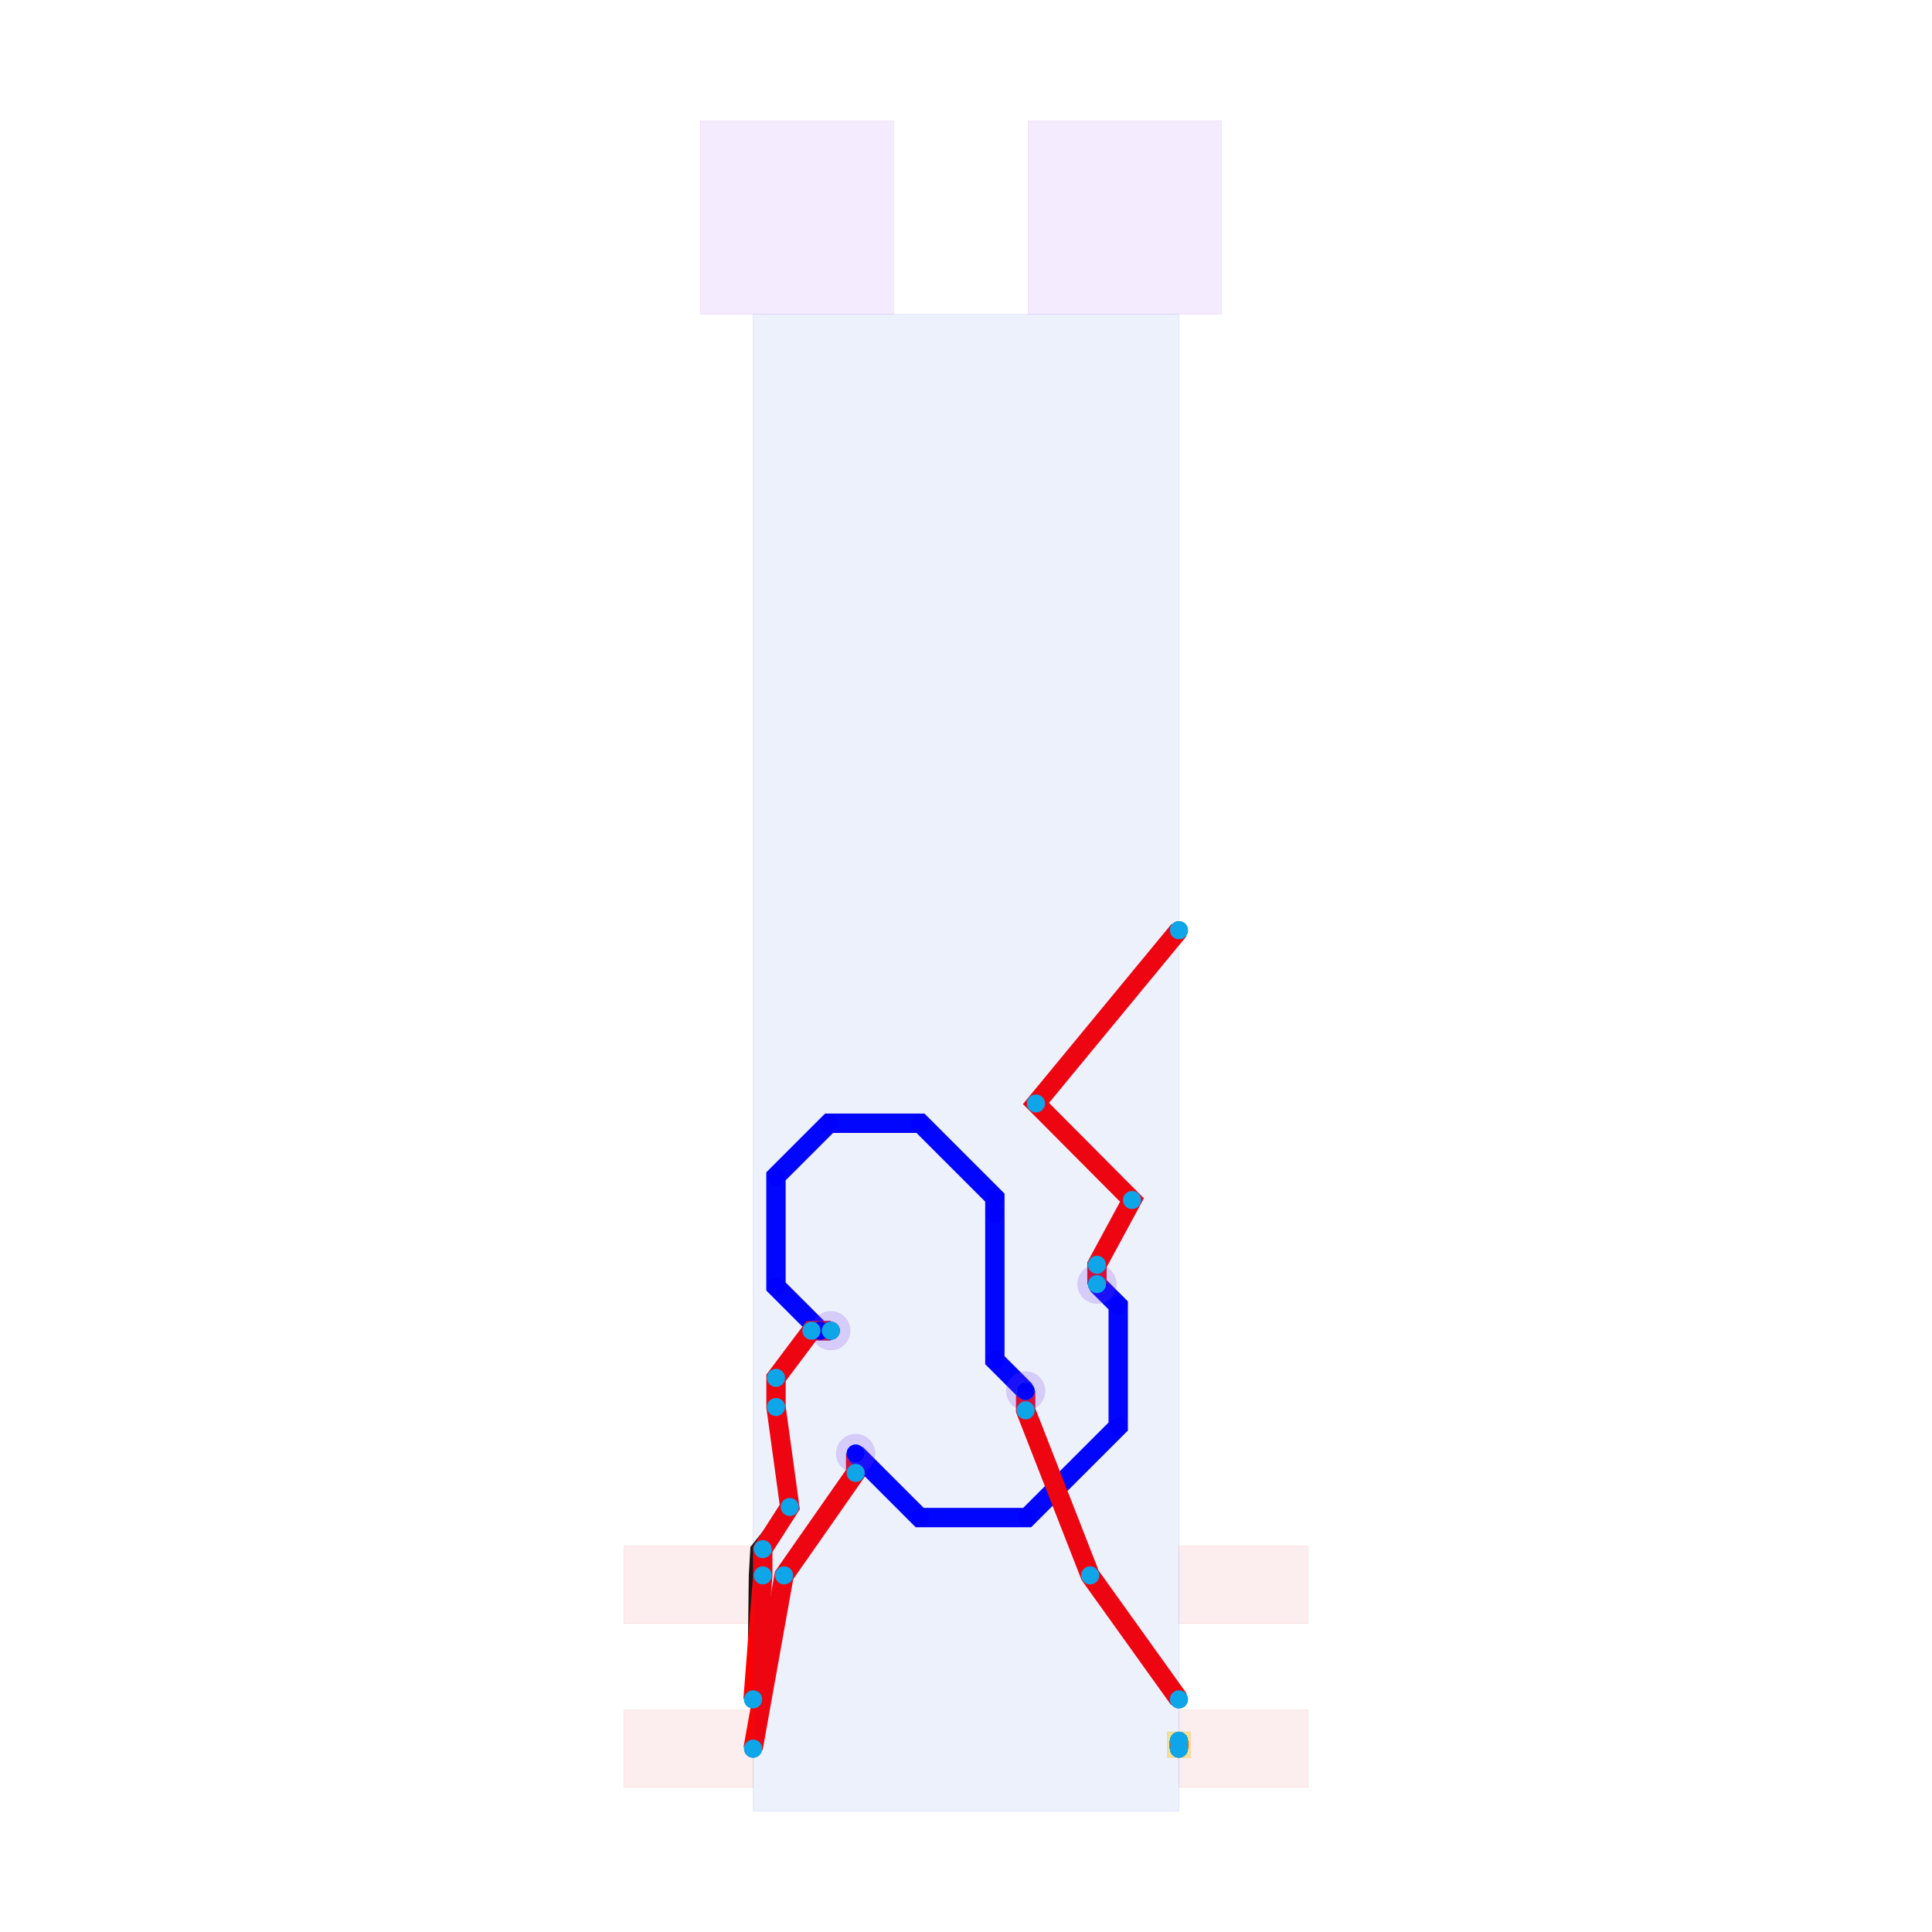
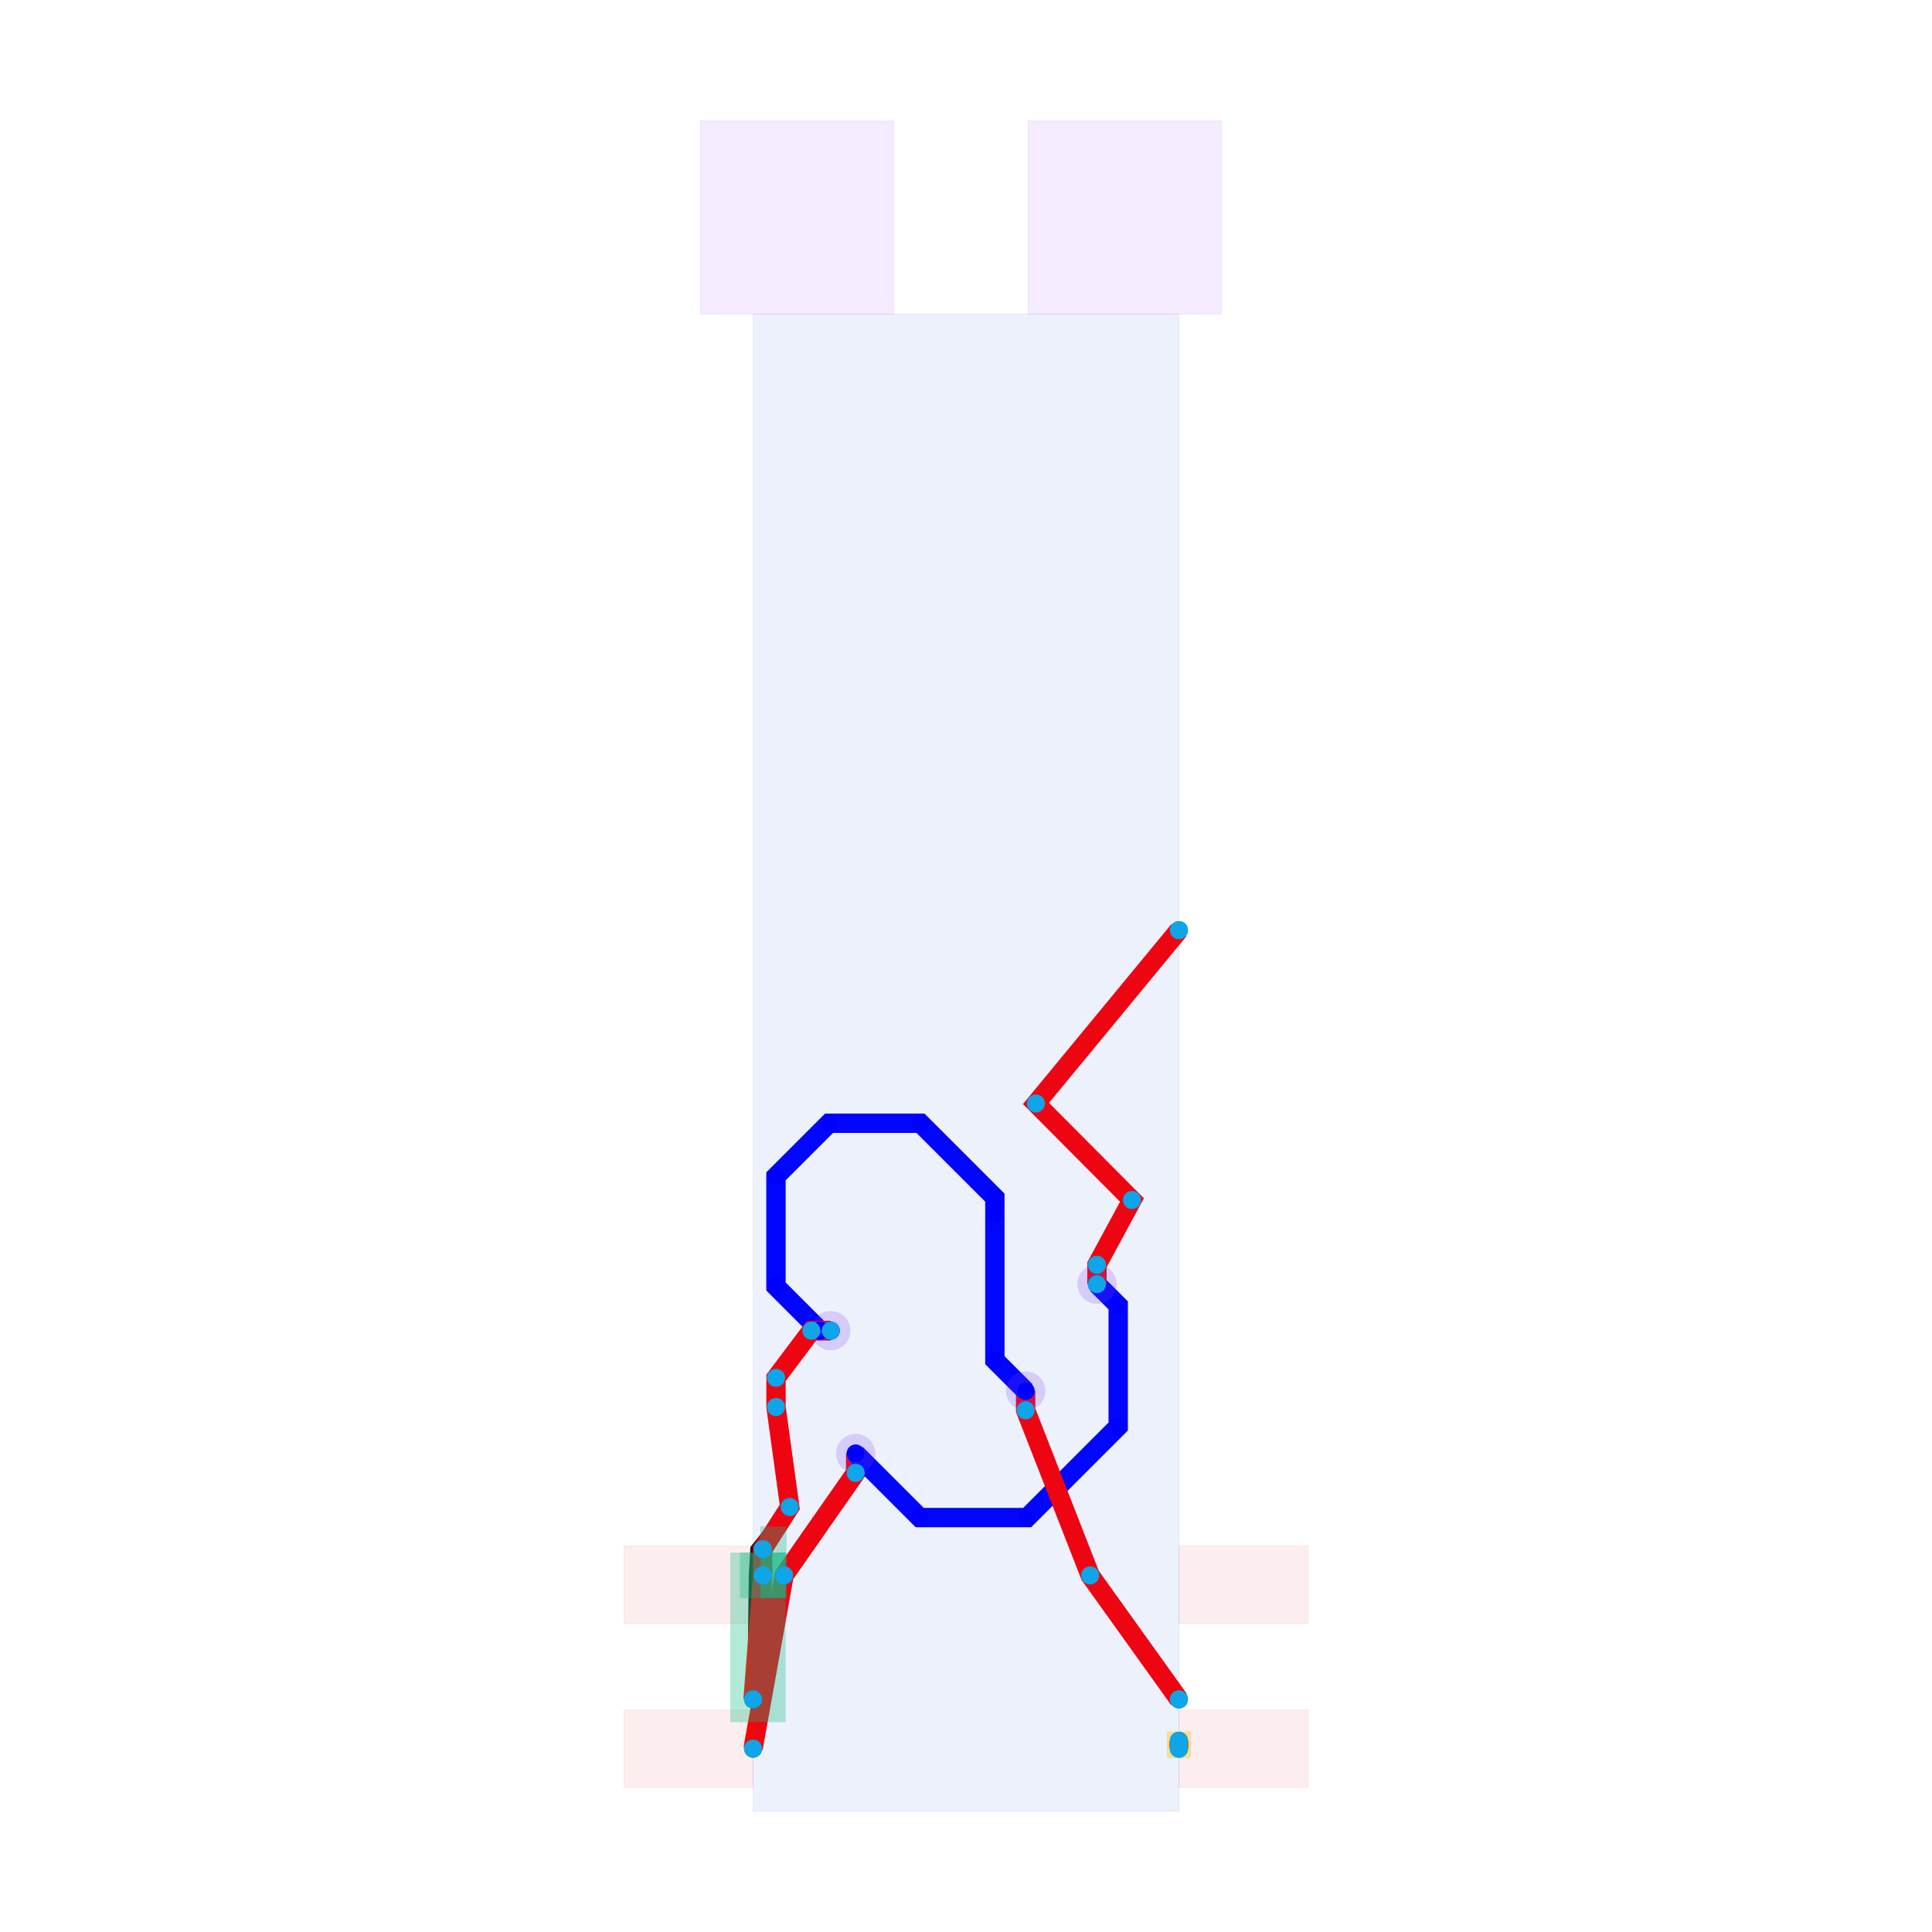
<svg xmlns="http://www.w3.org/2000/svg" width="640" height="640" viewBox="0 0 640 640">
  <rect width="100%" height="100%" fill="white" />
  <g>
    <polyline data-points="-22.1,6.945999999999999 -22.1,6.885" data-type="line" data-label="original:source_net_22_mst1" points="390.534,576.66 390.534,579.267" fill="none" stroke="#111111" stroke-width="3.847" />
  </g>
  <g>
    <polyline data-points="-25.4,6.885 -25.159678666666665,8.227865999999999 -24.604951,9.021963999999999 -24.604951,9.171964" data-type="line" data-label="original:source_net_8_mst2" points="249.466,579.267 259.739,521.862 283.452,487.916 283.452,481.504" fill="none" stroke="#111111" stroke-width="3.847" />
  </g>
  <g>
    <polyline data-points="-24.604951,9.171964 -24.604951,9.171964 -24.108639,8.675652 -23.276166,8.675652 -22.570486,9.381331999999999 -22.570486,10.319981999999998 -22.735174,10.484669999999998" data-type="line" data-label="original:source_net_8_mst2" points="283.452,481.504 283.452,481.504 304.669,502.72 340.255,502.72 370.422,472.554 370.422,432.428 363.382,425.388" fill="none" stroke="#111111" stroke-width="3.847" />
  </g>
  <g>
    <polyline data-points="-22.735174,10.484669999999998 -22.735174,10.484669999999998 -22.735174,10.634669999999998 -22.46373275,11.136552199999999 -23.207815833333335,11.884633999999998 -22.1,13.2275" data-type="line" data-label="original:source_net_8_mst2" points="363.382,425.388 363.382,425.388 363.382,418.976 374.985,397.521 343.177,365.542 390.534,308.137" fill="none" stroke="#111111" stroke-width="3.847" />
  </g>
  <g>
    <polyline data-points="-22.1,7.2669999999999995 -22.788034250000003,8.227865999999999 -23.287796,9.506799999999998 -23.287796,9.656799999999999" data-type="line" data-label="original:source_net_0" points="390.534,562.937 361.122,521.862 339.758,467.19 339.758,460.778" fill="none" stroke="#111111" stroke-width="3.847" />
  </g>
  <g>
    <polyline data-points="-23.287796,9.656799999999999 -23.287796,9.656799999999999 -23.52637,9.895373999999999 -23.52637,11.033787999999998 -23.52637,11.155012999999999 -24.102777,11.731419999999998 -24.811369,11.731419999999998 -25.222591,11.320197999999998 -25.222591,10.466365999999999 -24.880181,10.123955999999998 -24.797736,10.123955999999998" data-type="line" data-label="original:source_net_0" points="339.758,460.778 339.758,460.778 329.56,450.579 329.56,401.914 329.56,396.732 304.919,372.092 274.629,372.092 257.05,389.671 257.05,426.171 271.687,440.808 275.211,440.808" fill="none" stroke="#111111" stroke-width="3.847" />
  </g>
  <g>
    <polyline data-points="-24.797736,10.123955999999998 -24.797736,10.123955999999998 -24.947736,10.123956 -25.222219250000002,9.758369857837744 -25.22221975,9.532466099999999 -25.11575275,8.757753399999999 -25.3765525,8.431019777777777 -25.388276249999997,8.227865999999999 -25.4,7.2669999999999995" data-type="line" data-label="original:source_net_0" points="275.211,440.808 275.211,440.808 268.799,440.808 257.065,456.436 257.065,466.093 261.617,499.211 250.468,513.178 249.967,521.862 249.466,562.937" fill="none" stroke="#111111" stroke-width="3.847" />
  </g>
  <g>
    <polyline data-points="-22.1,6.945999999999999 -22.1,6.885" data-type="line" data-label="source_net_22_mst1" points="390.534,576.66 390.534,579.267" fill="none" stroke="#FF0000" stroke-width="6.412" />
  </g>
  <g>
    <polyline data-points="-25.4,6.885 -25.159678666666665,8.227865999999999 -24.604951,9.021963999999999 -24.604951,9.171964" data-type="line" data-label="source_net_8_mst2" points="249.466,579.267 259.739,521.862 283.452,487.916 283.452,481.504" fill="none" stroke="#FF0000" stroke-width="6.412" />
  </g>
  <g>
    <polyline data-points="-24.604951,9.171964 -24.604951,9.171964 -24.108639,8.675652 -23.276166,8.675652 -22.570486,9.381331999999999 -22.570486,10.319981999999998 -22.735174,10.484669999999998" data-type="line" data-label="source_net_8_mst2" points="283.452,481.504 283.452,481.504 304.669,502.72 340.255,502.72 370.422,472.554 370.422,432.428 363.382,425.388" fill="none" stroke="#0000FF" stroke-width="6.412" />
  </g>
  <g>
    <polyline data-points="-22.735174,10.484669999999998 -22.735174,10.484669999999998 -22.735174,10.634669999999998 -22.46373275,11.136552199999999 -23.207815833333335,11.884633999999998 -22.1,13.2275" data-type="line" data-label="source_net_8_mst2" points="363.382,425.388 363.382,425.388 363.382,418.976 374.985,397.521 343.177,365.542 390.534,308.137" fill="none" stroke="#FF0000" stroke-width="6.412" />
  </g>
  <g>
    <polyline data-points="-22.1,7.2669999999999995 -22.788034250000003,8.227865999999999 -23.287796,9.506799999999998 -23.287796,9.656799999999999" data-type="line" data-label="source_net_0" points="390.534,562.937 361.122,521.862 339.758,467.19 339.758,460.778" fill="none" stroke="#FF0000" stroke-width="6.412" />
  </g>
  <g>
    <polyline data-points="-23.287796,9.656799999999999 -23.287796,9.656799999999999 -23.52637,9.895373999999999 -23.52637,11.033787999999998 -23.52637,11.155012999999999 -24.102777,11.731419999999998 -24.811369,11.731419999999998 -25.222591,11.320197999999998 -25.222591,10.466365999999999 -24.880181,10.123955999999998 -24.797736,10.123955999999998" data-type="line" data-label="source_net_0" points="339.758,460.778 339.758,460.778 329.56,450.579 329.56,401.914 329.56,396.732 304.919,372.092 274.629,372.092 257.05,389.671 257.05,426.171 271.687,440.808 275.211,440.808" fill="none" stroke="#0000FF" stroke-width="6.412" />
  </g>
  <g>
    <polyline data-points="-24.797736,10.123955999999998 -24.797736,10.123955999999998 -24.947736,10.123956 -25.222219250000002,9.758369857837744 -25.22221975,9.532466099999999 -25.11575275,8.757753399999999 -25.325,8.431019777777777 -25.325,8.227865999999999 -25.4,7.2669999999999995" data-type="line" data-label="source_net_0" points="275.211,440.808 275.211,440.808 268.799,440.808 257.065,456.436 257.065,466.093 261.617,499.211 252.672,513.178 252.672,521.862 249.466,562.937" fill="none" stroke="#FF0000" stroke-width="6.412" />
  </g>
  <g>
    <rect data-type="rect" data-label="cmn_7" data-x="-23.75" data-y="12.2" x="249.466" y="104.122" width="141.069" height="495.878" fill="rgba(29, 78, 216, 0.08)" stroke="#1d4ed8" stroke-width="0.023" />
  </g>
  <g>
    <rect data-type="rect" data-label="obstacle:rect:0" data-x="-21.6" data-y="8.155" x="390.534" y="512.153" width="42.748" height="25.649" fill="rgba(220, 38, 38, 0.08)" stroke="#dc2626" stroke-width="0.023" />
  </g>
  <g>
    <rect data-type="rect" data-label="obstacle:rect:1" data-x="-21.6" data-y="6.885" x="390.534" y="566.443" width="42.748" height="25.649" fill="rgba(220, 38, 38, 0.08)" stroke="#dc2626" stroke-width="0.023" />
  </g>
  <g>
    <rect data-type="rect" data-label="obstacle:rect:2" data-x="-25.9" data-y="8.155" x="206.718" y="512.153" width="42.748" height="25.649" fill="rgba(220, 38, 38, 0.08)" stroke="#dc2626" stroke-width="0.023" />
  </g>
  <g>
    <rect data-type="rect" data-label="obstacle:rect:3" data-x="-25.9" data-y="6.885" x="206.718" y="566.443" width="42.748" height="25.649" fill="rgba(220, 38, 38, 0.08)" stroke="#dc2626" stroke-width="0.023" />
  </g>
  <g>
    <rect data-type="rect" data-label="obstacle:oval:4" data-x="-25.06" data-y="18.75" x="231.939" y="40" width="64.122" height="64.122" fill="rgba(168, 85, 247, 0.12)" stroke="#a855f7" stroke-width="0.023" />
  </g>
  <g>
    <rect data-type="rect" data-label="obstacle:oval:5" data-x="-22.52" data-y="18.75" x="340.519" y="40" width="64.122" height="64.122" fill="rgba(168, 85, 247, 0.12)" stroke="#a855f7" stroke-width="0.023" />
  </g>
  <g>
    <rect data-type="rect" data-label="boundry-violation:0:0" data-x="-22.1" data-y="6.9155" x="386.687" y="573.689" width="7.695" height="8.55" fill="rgba(250, 204, 21, 0.45)" stroke="#b45309" stroke-width="0.023" />
+   </g>
+   <g>
+     <rect data-type="rect" data-label="trace-violation:1:s0:2:s19:top" data-x="-25.325" data-y="8.227865999999999" x="245.191" y="514.381" width="14.962" height="14.962" fill="rgba(16, 185, 129, 0.32)" stroke="#059669" stroke-width="0.023" />
+   </g>
+   <g>
+     <rect data-type="rect" data-label="trace-violation:1:s0:2:s20:top" data-x="-25.362499999999997" data-y="7.747432999999999" x="241.985" y="514.381" width="18.168" height="56.037" fill="rgba(16, 185, 129, 0.32)" stroke="#059669" stroke-width="0.023" />
+   </g>
+   <g>
+     <rect data-type="rect" data-label="trace-violation:1:s1:2:s19:top" data-x="-25.242339333333334" data-y="8.329442888888888" x="251.931" y="505.697" width="8.55" height="23.646" fill="rgba(16, 185, 129, 0.32)" stroke="#059669" stroke-width="0.023" />
+   </g>
+   <g>
+     <rect data-type="rect" data-label="trace-violation:1:s1:2:s20:top" data-x="-25.242339333333334" data-y="8.227865999999999" x="251.931" y="514.381" width="8.55" height="14.962" fill="rgba(16, 185, 129, 0.32)" stroke="#059669" stroke-width="0.023" />
  </g>
  <circle data-type="circle" data-label="" data-x="-24.604951" data-y="9.171964" cx="283.452" cy="481.504" r="6.412" fill="rgba(124, 58, 237, 0.2)" stroke="#7c3aed" stroke-width="0.023" />
  <circle data-type="circle" data-label="" data-x="-22.735174" data-y="10.484669999999998" cx="363.382" cy="425.388" r="6.412" fill="rgba(124, 58, 237, 0.2)" stroke="#7c3aed" stroke-width="0.023" />
  <circle data-type="circle" data-label="" data-x="-23.287796" data-y="9.656799999999999" cx="339.758" cy="460.778" r="6.412" fill="rgba(124, 58, 237, 0.2)" stroke="#7c3aed" stroke-width="0.023" />
  <circle data-type="circle" data-label="" data-x="-24.797736" data-y="10.123955999999998" cx="275.211" cy="440.808" r="6.412" fill="rgba(124, 58, 237, 0.2)" stroke="#7c3aed" stroke-width="0.023" />
  <g>
    <circle data-type="point" data-label="source_net_22_mst1" data-x="-22.1" data-y="6.945999999999999" cx="390.534" cy="576.66" r="3" fill="#0f766e" />
  </g>
  <g>
    <circle data-type="point" data-label="source_net_22_mst1" data-x="-22.1" data-y="6.885" cx="390.534" cy="579.267" r="3" fill="#0f766e" />
  </g>
  <g>
    <circle data-type="point" data-label="source_net_0" data-x="-22.1" data-y="7.2669999999999995" cx="390.534" cy="562.937" r="3" fill="#0f766e" />
  </g>
  <g>
    <circle data-type="point" data-label="source_net_0" data-x="-25.4" data-y="7.2669999999999995" cx="249.466" cy="562.937" r="3" fill="#0f766e" />
  </g>
  <g>
    <circle data-type="point" data-label="source_net_8_mst2" data-x="-25.4" data-y="6.885" cx="249.466" cy="579.267" r="3" fill="#0f766e" />
  </g>
  <g>
    <circle data-type="point" data-label="source_net_8_mst2" data-x="-22.1" data-y="13.2275" cx="390.534" cy="308.137" r="3" fill="#0f766e" />
  </g>
  <g>
    <circle data-type="point" data-label="" data-x="-22.1" data-y="6.945999999999999" cx="390.534" cy="576.66" r="3" fill="#0ea5e9" />
  </g>
  <g>
    <circle data-type="point" data-label="" data-x="-22.1" data-y="6.885" cx="390.534" cy="579.267" r="3" fill="#0ea5e9" />
  </g>
  <g>
    <circle data-type="point" data-label="" data-x="-25.4" data-y="6.885" cx="249.466" cy="579.267" r="3" fill="#0ea5e9" />
  </g>
  <g>
    <circle data-type="point" data-label="" data-x="-25.159678666666665" data-y="8.227865999999999" cx="259.739" cy="521.862" r="3" fill="#0ea5e9" />
  </g>
  <g>
    <circle data-type="point" data-label="" data-x="-24.604951" data-y="9.021963999999999" cx="283.452" cy="487.916" r="3" fill="#0ea5e9" />
  </g>
  <g>
    <circle data-type="point" data-label="" data-x="-24.604951" data-y="9.171964" cx="283.452" cy="481.504" r="3" fill="#0ea5e9" />
  </g>
  <g>
    <circle data-type="point" data-label="" data-x="-24.604951" data-y="9.171964" cx="283.452" cy="481.504" r="3" fill="#0000FF" />
  </g>
  <g>
    <circle data-type="point" data-label="" data-x="-24.108639" data-y="8.675652" cx="304.669" cy="502.72" r="3" fill="#0000FF" />
  </g>
  <g>
    <circle data-type="point" data-label="" data-x="-23.276166" data-y="8.675652" cx="340.255" cy="502.72" r="3" fill="#0000FF" />
  </g>
  <g>
    <circle data-type="point" data-label="" data-x="-22.570486" data-y="9.381331999999999" cx="370.422" cy="472.554" r="3" fill="#0000FF" />
  </g>
  <g>
    <circle data-type="point" data-label="" data-x="-22.570486" data-y="10.319981999999998" cx="370.422" cy="432.428" r="3" fill="#0000FF" />
  </g>
  <g>
    <circle data-type="point" data-label="" data-x="-22.735174" data-y="10.484669999999998" cx="363.382" cy="425.388" r="3" fill="#0000FF" />
  </g>
  <g>
    <circle data-type="point" data-label="" data-x="-22.735174" data-y="10.484669999999998" cx="363.382" cy="425.388" r="3" fill="#0ea5e9" />
  </g>
  <g>
    <circle data-type="point" data-label="" data-x="-22.735174" data-y="10.634669999999998" cx="363.382" cy="418.976" r="3" fill="#0ea5e9" />
  </g>
  <g>
    <circle data-type="point" data-label="" data-x="-22.46373275" data-y="11.136552199999999" cx="374.985" cy="397.521" r="3" fill="#0ea5e9" />
  </g>
  <g>
    <circle data-type="point" data-label="" data-x="-23.207815833333335" data-y="11.884633999999998" cx="343.177" cy="365.542" r="3" fill="#0ea5e9" />
  </g>
  <g>
    <circle data-type="point" data-label="" data-x="-22.1" data-y="13.2275" cx="390.534" cy="308.137" r="3" fill="#0ea5e9" />
  </g>
  <g>
    <circle data-type="point" data-label="" data-x="-22.1" data-y="7.2669999999999995" cx="390.534" cy="562.937" r="3" fill="#0ea5e9" />
  </g>
  <g>
    <circle data-type="point" data-label="" data-x="-22.788034250000003" data-y="8.227865999999999" cx="361.122" cy="521.862" r="3" fill="#0ea5e9" />
  </g>
  <g>
    <circle data-type="point" data-label="" data-x="-23.287796" data-y="9.506799999999998" cx="339.758" cy="467.19" r="3" fill="#0ea5e9" />
  </g>
  <g>
    <circle data-type="point" data-label="" data-x="-23.287796" data-y="9.656799999999999" cx="339.758" cy="460.778" r="3" fill="#0ea5e9" />
  </g>
  <g>
    <circle data-type="point" data-label="" data-x="-23.287796" data-y="9.656799999999999" cx="339.758" cy="460.778" r="3" fill="#0000FF" />
  </g>
  <g>
    <circle data-type="point" data-label="" data-x="-23.52637" data-y="9.895373999999999" cx="329.56" cy="450.579" r="3" fill="#0000FF" />
  </g>
  <g>
    <circle data-type="point" data-label="" data-x="-23.52637" data-y="11.033787999999998" cx="329.56" cy="401.914" r="3" fill="#0000FF" />
  </g>
  <g>
    <circle data-type="point" data-label="" data-x="-23.52637" data-y="11.155012999999999" cx="329.56" cy="396.732" r="3" fill="#0000FF" />
  </g>
  <g>
    <circle data-type="point" data-label="" data-x="-24.102777" data-y="11.731419999999998" cx="304.919" cy="372.092" r="3" fill="#0000FF" />
  </g>
  <g>
    <circle data-type="point" data-label="" data-x="-24.811369" data-y="11.731419999999998" cx="274.629" cy="372.092" r="3" fill="#0000FF" />
  </g>
  <g>
    <circle data-type="point" data-label="" data-x="-25.222591" data-y="11.320197999999998" cx="257.05" cy="389.671" r="3" fill="#0000FF" />
  </g>
  <g>
    <circle data-type="point" data-label="" data-x="-25.222591" data-y="10.466365999999999" cx="257.05" cy="426.171" r="3" fill="#0000FF" />
  </g>
  <g>
    <circle data-type="point" data-label="" data-x="-24.880181" data-y="10.123955999999998" cx="271.687" cy="440.808" r="3" fill="#0000FF" />
  </g>
  <g>
    <circle data-type="point" data-label="" data-x="-24.797736" data-y="10.123955999999998" cx="275.211" cy="440.808" r="3" fill="#0000FF" />
  </g>
  <g>
    <circle data-type="point" data-label="" data-x="-24.797736" data-y="10.123955999999998" cx="275.211" cy="440.808" r="3" fill="#0ea5e9" />
  </g>
  <g>
    <circle data-type="point" data-label="" data-x="-24.947736" data-y="10.123956" cx="268.799" cy="440.808" r="3" fill="#0ea5e9" />
  </g>
  <g>
    <circle data-type="point" data-label="" data-x="-25.222219250000002" data-y="9.758369857837744" cx="257.065" cy="456.436" r="3" fill="#0ea5e9" />
  </g>
  <g>
    <circle data-type="point" data-label="" data-x="-25.22221975" data-y="9.532466099999999" cx="257.065" cy="466.093" r="3" fill="#0ea5e9" />
  </g>
  <g>
    <circle data-type="point" data-label="" data-x="-25.11575275" data-y="8.757753399999999" cx="261.617" cy="499.211" r="3" fill="#0ea5e9" />
  </g>
  <g>
    <circle data-type="point" data-label="" data-x="-25.325" data-y="8.431019777777777" cx="252.672" cy="513.178" r="3" fill="#0ea5e9" />
  </g>
  <g>
    <circle data-type="point" data-label="" data-x="-25.325" data-y="8.227865999999999" cx="252.672" cy="521.862" r="3" fill="#0ea5e9" />
  </g>
  <g>
    <circle data-type="point" data-label="" data-x="-25.4" data-y="7.2669999999999995" cx="249.466" cy="562.937" r="3" fill="#0ea5e9" />
  </g>
  <g id="crosshair" style="display: none">
    <line id="crosshair-h" y1="0" y2="640" stroke="#666" stroke-width="0.5" />
    <line id="crosshair-v" x1="0" x2="640" stroke="#666" stroke-width="0.5" />
    <text id="coordinates" font-family="monospace" font-size="12" fill="#666" />
  </g>
</svg>
